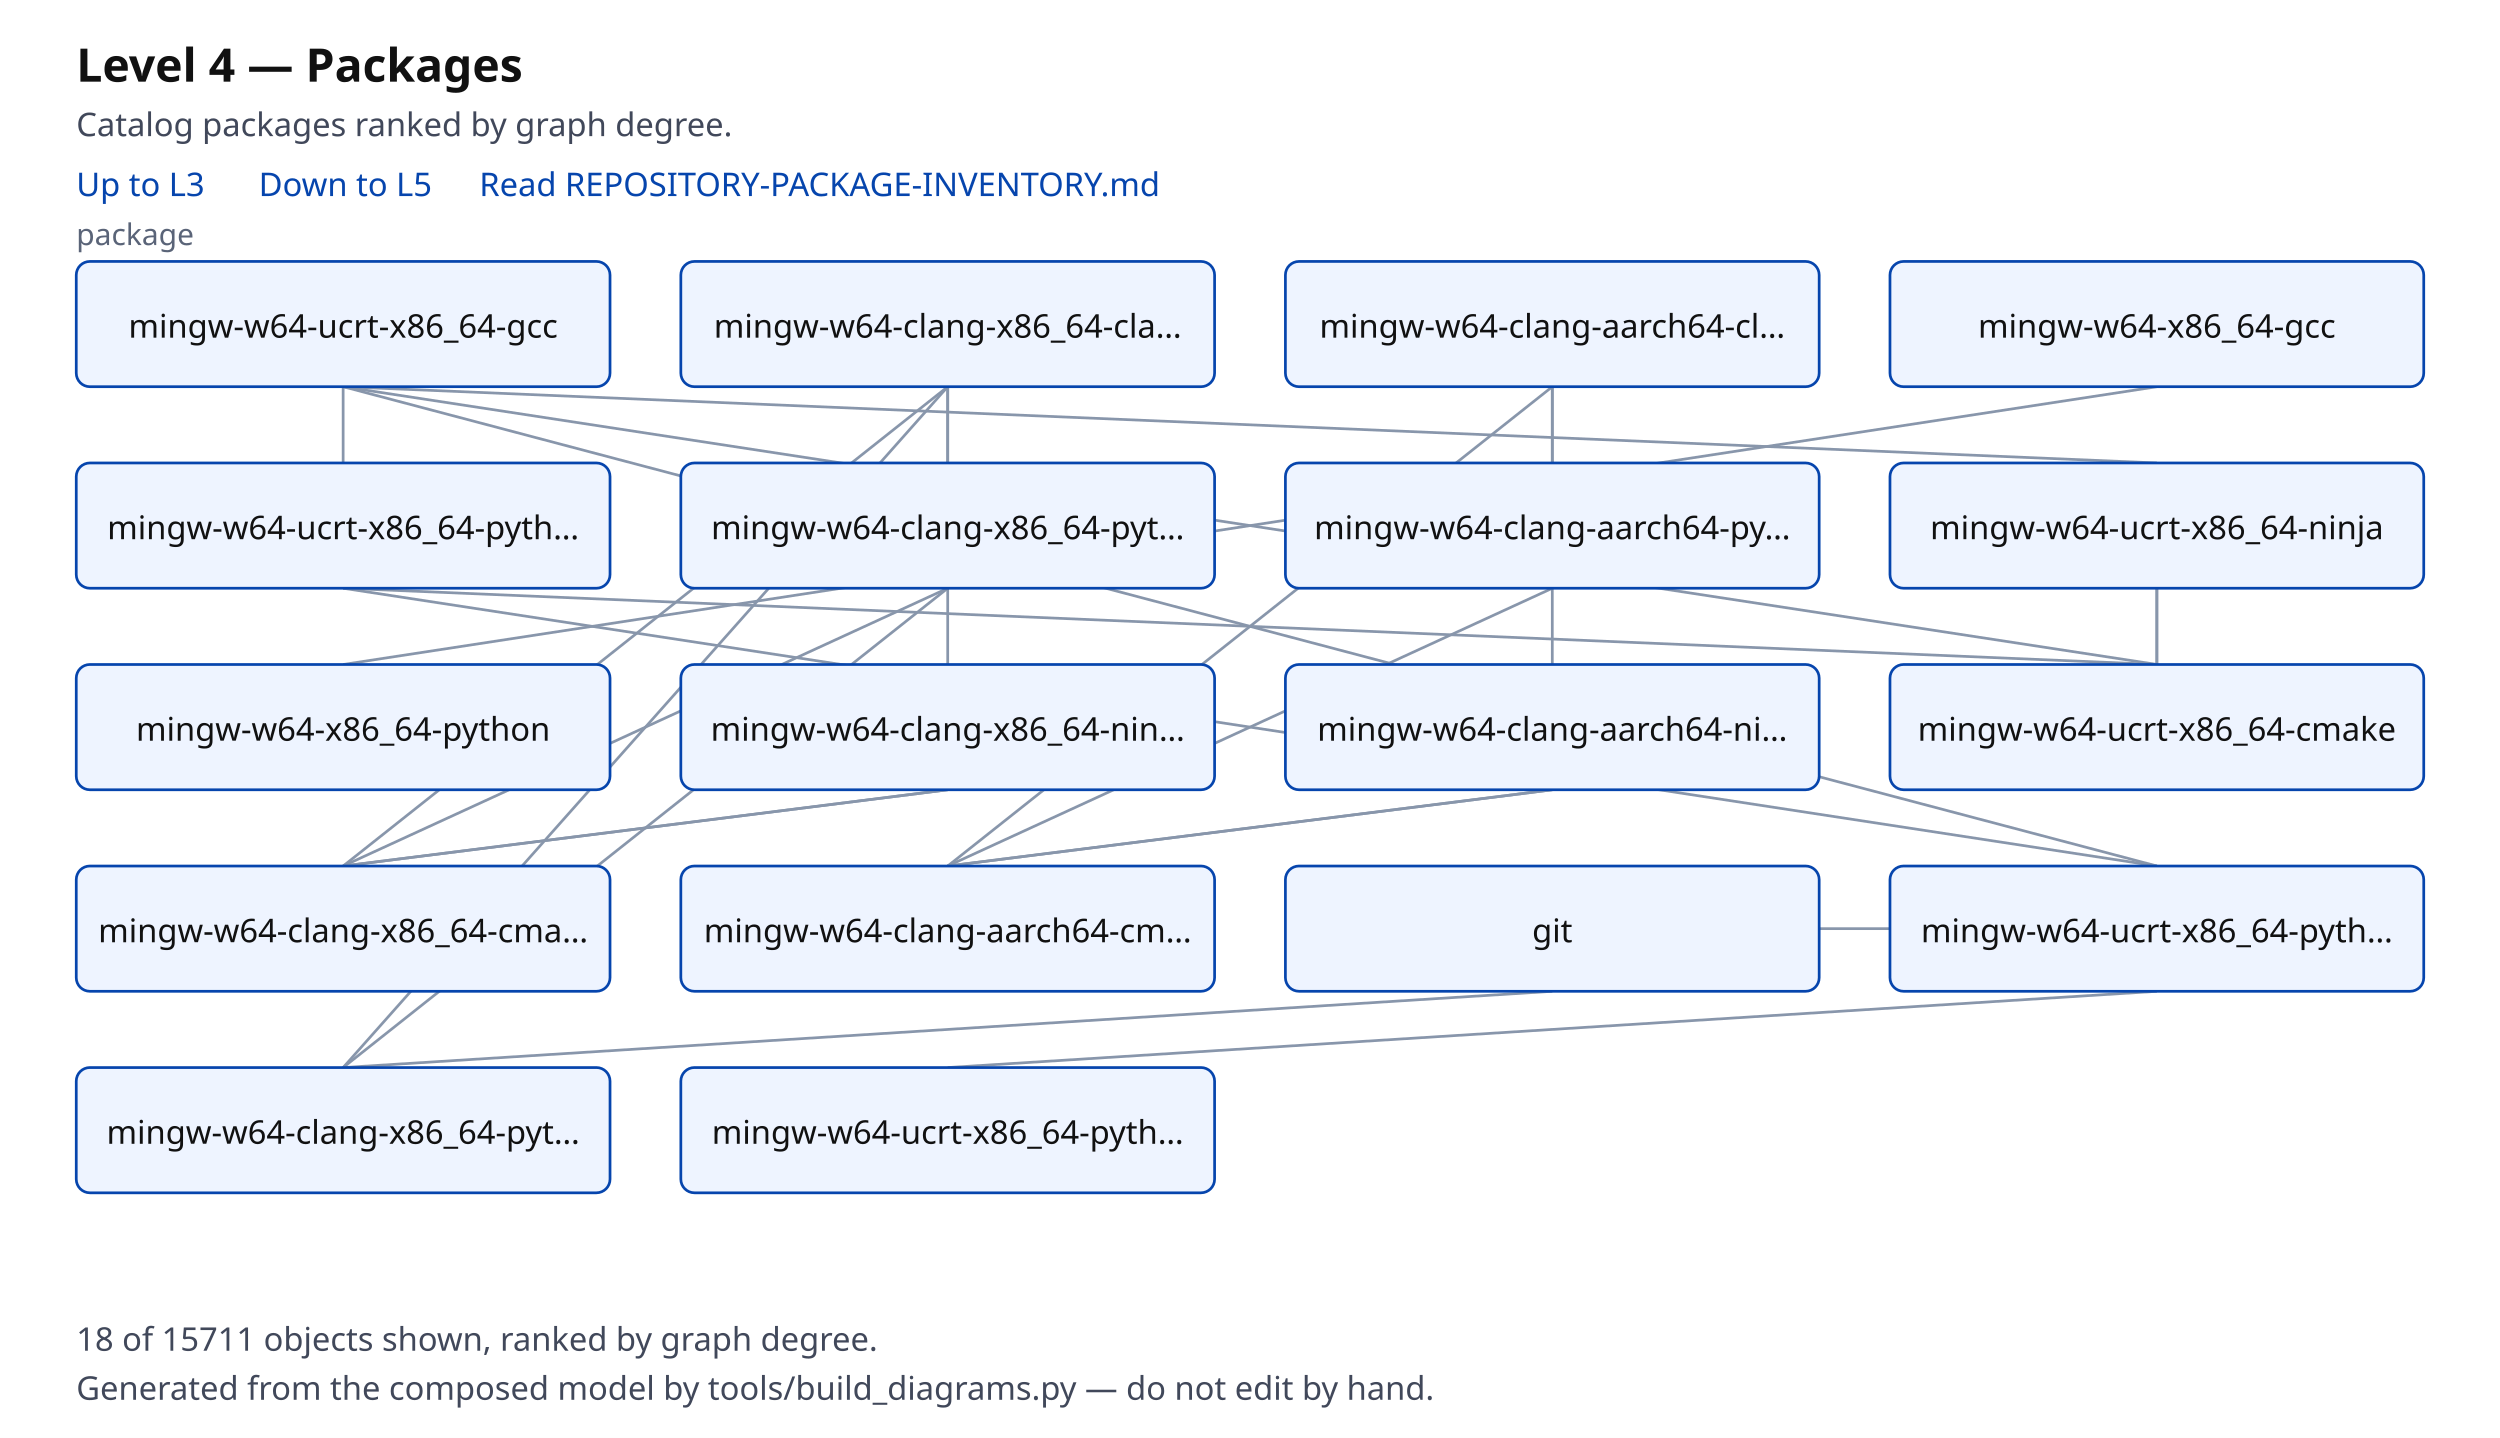
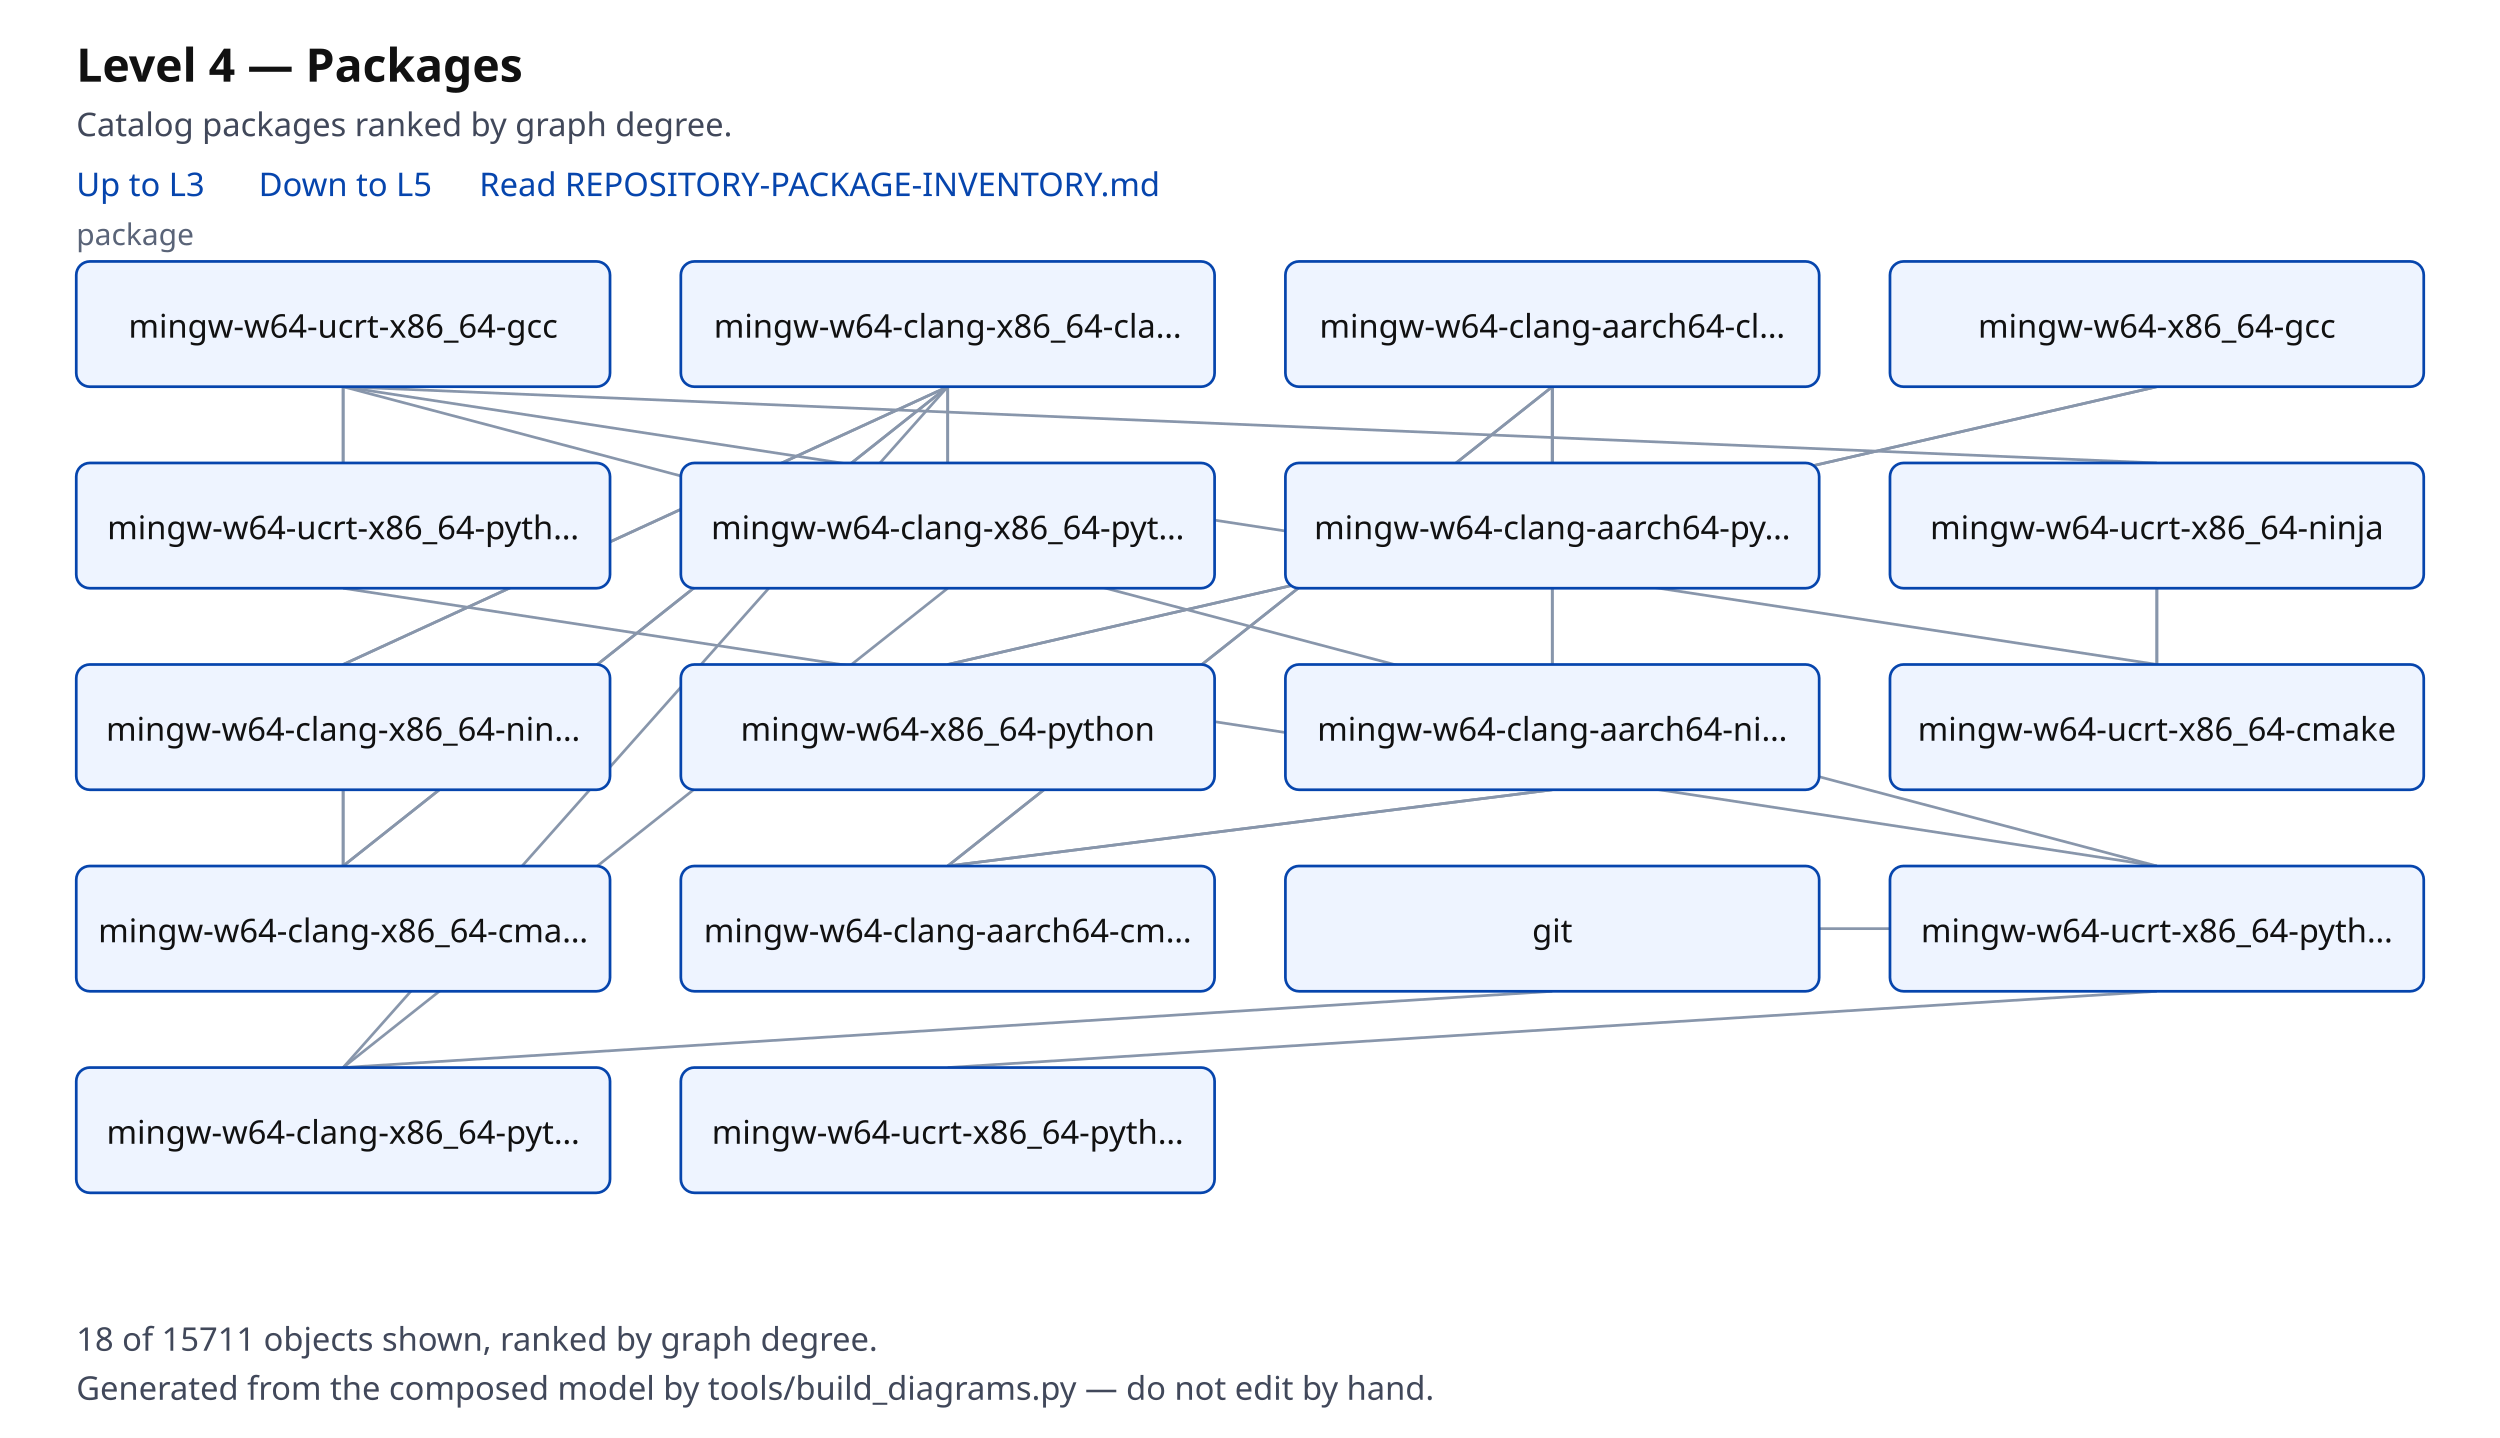
<svg xmlns="http://www.w3.org/2000/svg" width="918" height="528" viewBox="0 0 918 528" role="img" aria-labelledby="title description">
  <style>.edge{stroke:#8896ab;stroke-width:1;fill:none}.node{fill:#eef4ff;stroke:#0645ad;stroke-width:1}.label{font:12px system-ui,sans-serif;fill:#111}.kindlabel{font:11px system-ui,sans-serif;fill:#5a6478}.h1{font:bold 17px system-ui,sans-serif;fill:#111}.meta{font:12px system-ui,sans-serif;fill:#41485a}.nav{font:12px system-ui,sans-serif;fill:#0645ad}</style>
  <rect width="918" height="528" fill="#ffffff" />
  <text class="h1" x="28" y="30">Level 4 — Packages</text>
  <text class="meta" x="28" y="50">Catalog packages ranked by graph degree.</text>
  <a href="level-3.svg">
    <text class="nav" x="28" y="72">Up to L3</text>
  </a>
  <a href="level-5.svg">
    <text class="nav" x="95" y="72">Down to L5</text>
  </a>
  <a href="../docs/REPOSITORY-PACKAGE-INVENTORY.md">
    <text class="nav" x="176" y="72">Read REPOSITORY-PACKAGE-INVENTORY.md</text>
  </a>
  <line class="edge" x1="792" y1="244" x2="792" y2="216" />
  <line class="edge" x1="792" y1="318" x2="126" y2="216" />
-   <line class="edge" x1="126" y1="318" x2="348" y2="290" />
+   <line class="edge" x1="126" y1="318" x2="126" y2="290" />
  <line class="edge" x1="126" y1="392" x2="348" y2="216" />
  <line class="edge" x1="348" y1="318" x2="570" y2="290" />
+   <line class="edge" x1="348" y1="142" x2="348" y2="170" />
  <line class="edge" x1="126" y1="392" x2="348" y2="142" />
-   <line class="edge" x1="348" y1="318" x2="570" y2="216" />
+   <line class="edge" x1="570" y1="142" x2="570" y2="170" />
  <line class="edge" x1="126" y1="318" x2="348" y2="142" />
  <line class="edge" x1="570" y1="290" x2="348" y2="318" />
  <line class="edge" x1="126" y1="170" x2="126" y2="142" />
  <line class="edge" x1="348" y1="170" x2="348" y2="142" />
  <line class="edge" x1="570" y1="170" x2="570" y2="142" />
  <line class="edge" x1="224" y1="119" x2="28" y2="119" />
-   <line class="edge" x1="348" y1="244" x2="348" y2="142" />
-   <line class="edge" x1="126" y1="318" x2="348" y2="216" />
+   <line class="edge" x1="126" y1="142" x2="126" y2="170" />
+   <line class="edge" x1="126" y1="244" x2="348" y2="142" />
+   <line class="edge" x1="570" y1="142" x2="348" y2="318" />
  <line class="edge" x1="792" y1="318" x2="126" y2="142" />
-   <line class="edge" x1="348" y1="290" x2="126" y2="318" />
+   <line class="edge" x1="792" y1="142" x2="348" y2="244" />
+   <line class="edge" x1="126" y1="290" x2="126" y2="318" />
  <line class="edge" x1="694" y1="341" x2="668" y2="341" />
  <line class="edge" x1="570" y1="244" x2="570" y2="142" />
  <line class="edge" x1="792" y1="170" x2="126" y2="142" />
-   <line class="edge" x1="792" y1="244" x2="126" y2="216" />
-   <line class="edge" x1="446" y1="119" x2="250" y2="119" />
+   <line class="edge" x1="570" y1="142" x2="570" y2="244" />
+   <line class="edge" x1="348" y1="142" x2="126" y2="318" />
+   <line class="edge" x1="348" y1="142" x2="126" y2="244" />
  <line class="edge" x1="348" y1="392" x2="792" y2="364" />
  <line class="edge" x1="792" y1="244" x2="126" y2="142" />
-   <line class="edge" x1="126" y1="244" x2="792" y2="142" />
+   <line class="edge" x1="348" y1="244" x2="792" y2="142" />
  <line class="edge" x1="890" y1="119" x2="694" y2="119" />
-   <line class="edge" x1="668" y1="119" x2="472" y2="119" />
  <line class="edge" x1="126" y1="392" x2="570" y2="364" />
  <line class="edge" x1="792" y1="216" x2="792" y2="244" />
  <line class="edge" x1="348" y1="318" x2="570" y2="142" />
  <text class="kindlabel" x="28" y="90">package</text>
  <a href="../generated/explorer/index.html#/object/package%3Amsys2%3Amingw-w64-ucrt-x86_64-gcc" aria-label="mingw-w64-ucrt-x86_64-gcc (package:msys2:mingw-w64-ucrt-x86_64-gcc)">
    <rect class="node" x="28" y="96" width="196" height="46" rx="5" tabindex="0" />
    <text class="label" x="126" y="124" text-anchor="middle">mingw-w64-ucrt-x86_64-gcc</text>
  </a>
  <a href="../generated/explorer/index.html#/object/package%3Amsys2%3Amingw-w64-clang-x86_64-clang" aria-label="mingw-w64-clang-x86_64-clang (package:msys2:mingw-w64-clang-x86_64-clang)">
    <rect class="node" x="250" y="96" width="196" height="46" rx="5" tabindex="0" />
    <text class="label" x="348" y="124" text-anchor="middle">mingw-w64-clang-x86_64-cla…</text>
  </a>
  <a href="../generated/explorer/index.html#/object/package%3Amsys2%3Amingw-w64-clang-aarch64-clang" aria-label="mingw-w64-clang-aarch64-clang (package:msys2:mingw-w64-clang-aarch64-clang)">
    <rect class="node" x="472" y="96" width="196" height="46" rx="5" tabindex="0" />
    <text class="label" x="570" y="124" text-anchor="middle">mingw-w64-clang-aarch64-cl…</text>
  </a>
  <a href="../generated/explorer/index.html#/object/package%3Amsys2%3Amingw-w64-x86_64-gcc" aria-label="mingw-w64-x86_64-gcc (package:msys2:mingw-w64-x86_64-gcc)">
    <rect class="node" x="694" y="96" width="196" height="46" rx="5" tabindex="0" />
    <text class="label" x="792" y="124" text-anchor="middle">mingw-w64-x86_64-gcc</text>
  </a>
  <a href="../generated/explorer/index.html#/object/package%3Amsys2%3Amingw-w64-ucrt-x86_64-python" aria-label="mingw-w64-ucrt-x86_64-python (package:msys2:mingw-w64-ucrt-x86_64-python)">
    <rect class="node" x="28" y="170" width="196" height="46" rx="5" tabindex="0" />
    <text class="label" x="126" y="198" text-anchor="middle">mingw-w64-ucrt-x86_64-pyth…</text>
  </a>
  <a href="../generated/explorer/index.html#/object/package%3Amsys2%3Amingw-w64-clang-x86_64-python" aria-label="mingw-w64-clang-x86_64-python (package:msys2:mingw-w64-clang-x86_64-python)">
    <rect class="node" x="250" y="170" width="196" height="46" rx="5" tabindex="0" />
    <text class="label" x="348" y="198" text-anchor="middle">mingw-w64-clang-x86_64-pyt…</text>
  </a>
  <a href="../generated/explorer/index.html#/object/package%3Amsys2%3Amingw-w64-clang-aarch64-python" aria-label="mingw-w64-clang-aarch64-python (package:msys2:mingw-w64-clang-aarch64-python)">
    <rect class="node" x="472" y="170" width="196" height="46" rx="5" tabindex="0" />
    <text class="label" x="570" y="198" text-anchor="middle">mingw-w64-clang-aarch64-py…</text>
  </a>
  <a href="../generated/explorer/index.html#/object/package%3Amsys2%3Amingw-w64-ucrt-x86_64-ninja" aria-label="mingw-w64-ucrt-x86_64-ninja (package:msys2:mingw-w64-ucrt-x86_64-ninja)">
    <rect class="node" x="694" y="170" width="196" height="46" rx="5" tabindex="0" />
    <text class="label" x="792" y="198" text-anchor="middle">mingw-w64-ucrt-x86_64-ninja</text>
  </a>
+   <a href="../generated/explorer/index.html#/object/package%3Amsys2%3Amingw-w64-clang-x86_64-ninja" aria-label="mingw-w64-clang-x86_64-ninja (package:msys2:mingw-w64-clang-x86_64-ninja)">
+     <rect class="node" x="28" y="244" width="196" height="46" rx="5" tabindex="0" />
+     <text class="label" x="126" y="272" text-anchor="middle">mingw-w64-clang-x86_64-nin…</text>
+   </a>
  <a href="../generated/explorer/index.html#/object/package%3Amsys2%3Amingw-w64-x86_64-python" aria-label="mingw-w64-x86_64-python (package:msys2:mingw-w64-x86_64-python)">
-     <rect class="node" x="28" y="244" width="196" height="46" rx="5" tabindex="0" />
-     <text class="label" x="126" y="272" text-anchor="middle">mingw-w64-x86_64-python</text>
-   </a>
-   <a href="../generated/explorer/index.html#/object/package%3Amsys2%3Amingw-w64-clang-x86_64-ninja" aria-label="mingw-w64-clang-x86_64-ninja (package:msys2:mingw-w64-clang-x86_64-ninja)">
    <rect class="node" x="250" y="244" width="196" height="46" rx="5" tabindex="0" />
-     <text class="label" x="348" y="272" text-anchor="middle">mingw-w64-clang-x86_64-nin…</text>
+     <text class="label" x="348" y="272" text-anchor="middle">mingw-w64-x86_64-python</text>
  </a>
  <a href="../generated/explorer/index.html#/object/package%3Amsys2%3Amingw-w64-clang-aarch64-ninja" aria-label="mingw-w64-clang-aarch64-ninja (package:msys2:mingw-w64-clang-aarch64-ninja)">
    <rect class="node" x="472" y="244" width="196" height="46" rx="5" tabindex="0" />
    <text class="label" x="570" y="272" text-anchor="middle">mingw-w64-clang-aarch64-ni…</text>
  </a>
  <a href="../generated/explorer/index.html#/object/package%3Amsys2%3Amingw-w64-ucrt-x86_64-cmake" aria-label="mingw-w64-ucrt-x86_64-cmake (package:msys2:mingw-w64-ucrt-x86_64-cmake)">
    <rect class="node" x="694" y="244" width="196" height="46" rx="5" tabindex="0" />
    <text class="label" x="792" y="272" text-anchor="middle">mingw-w64-ucrt-x86_64-cmake</text>
  </a>
  <a href="../generated/explorer/index.html#/object/package%3Amsys2%3Amingw-w64-clang-x86_64-cmake" aria-label="mingw-w64-clang-x86_64-cmake (package:msys2:mingw-w64-clang-x86_64-cmake)">
    <rect class="node" x="28" y="318" width="196" height="46" rx="5" tabindex="0" />
    <text class="label" x="126" y="346" text-anchor="middle">mingw-w64-clang-x86_64-cma…</text>
  </a>
  <a href="../generated/explorer/index.html#/object/package%3Amsys2%3Amingw-w64-clang-aarch64-cmake" aria-label="mingw-w64-clang-aarch64-cmake (package:msys2:mingw-w64-clang-aarch64-cmake)">
    <rect class="node" x="250" y="318" width="196" height="46" rx="5" tabindex="0" />
    <text class="label" x="348" y="346" text-anchor="middle">mingw-w64-clang-aarch64-cm…</text>
  </a>
  <a href="../generated/explorer/index.html#/object/package%3Amsys2%3Agit" aria-label="git (package:msys2:git)">
    <rect class="node" x="472" y="318" width="196" height="46" rx="5" tabindex="0" />
    <text class="label" x="570" y="346" text-anchor="middle">git</text>
  </a>
  <a href="../generated/explorer/index.html#/object/package%3Amsys2%3Amingw-w64-ucrt-x86_64-python-installer" aria-label="mingw-w64-ucrt-x86_64-python-installer (package:msys2:mingw-w64-ucrt-x86_64-python-installer)">
    <rect class="node" x="694" y="318" width="196" height="46" rx="5" tabindex="0" />
    <text class="label" x="792" y="346" text-anchor="middle">mingw-w64-ucrt-x86_64-pyth…</text>
  </a>
  <a href="../generated/explorer/index.html#/object/package%3Amsys2%3Amingw-w64-clang-x86_64-python-installer" aria-label="mingw-w64-clang-x86_64-python-installer (package:msys2:mingw-w64-clang-x86_64-python-installer)">
    <rect class="node" x="28" y="392" width="196" height="46" rx="5" tabindex="0" />
    <text class="label" x="126" y="420" text-anchor="middle">mingw-w64-clang-x86_64-pyt…</text>
  </a>
  <a href="../generated/explorer/index.html#/object/package%3Amsys2%3Amingw-w64-ucrt-x86_64-python-build" aria-label="mingw-w64-ucrt-x86_64-python-build (package:msys2:mingw-w64-ucrt-x86_64-python-build)">
    <rect class="node" x="250" y="392" width="196" height="46" rx="5" tabindex="0" />
    <text class="label" x="348" y="420" text-anchor="middle">mingw-w64-ucrt-x86_64-pyth…</text>
  </a>
  <text class="meta" x="28" y="496">18 of 15711 objects shown, ranked by graph degree.</text>
  <text class="meta" x="28" y="514">Generated from the composed model by tools/build_diagrams.py — do not edit by hand.</text>
</svg>
